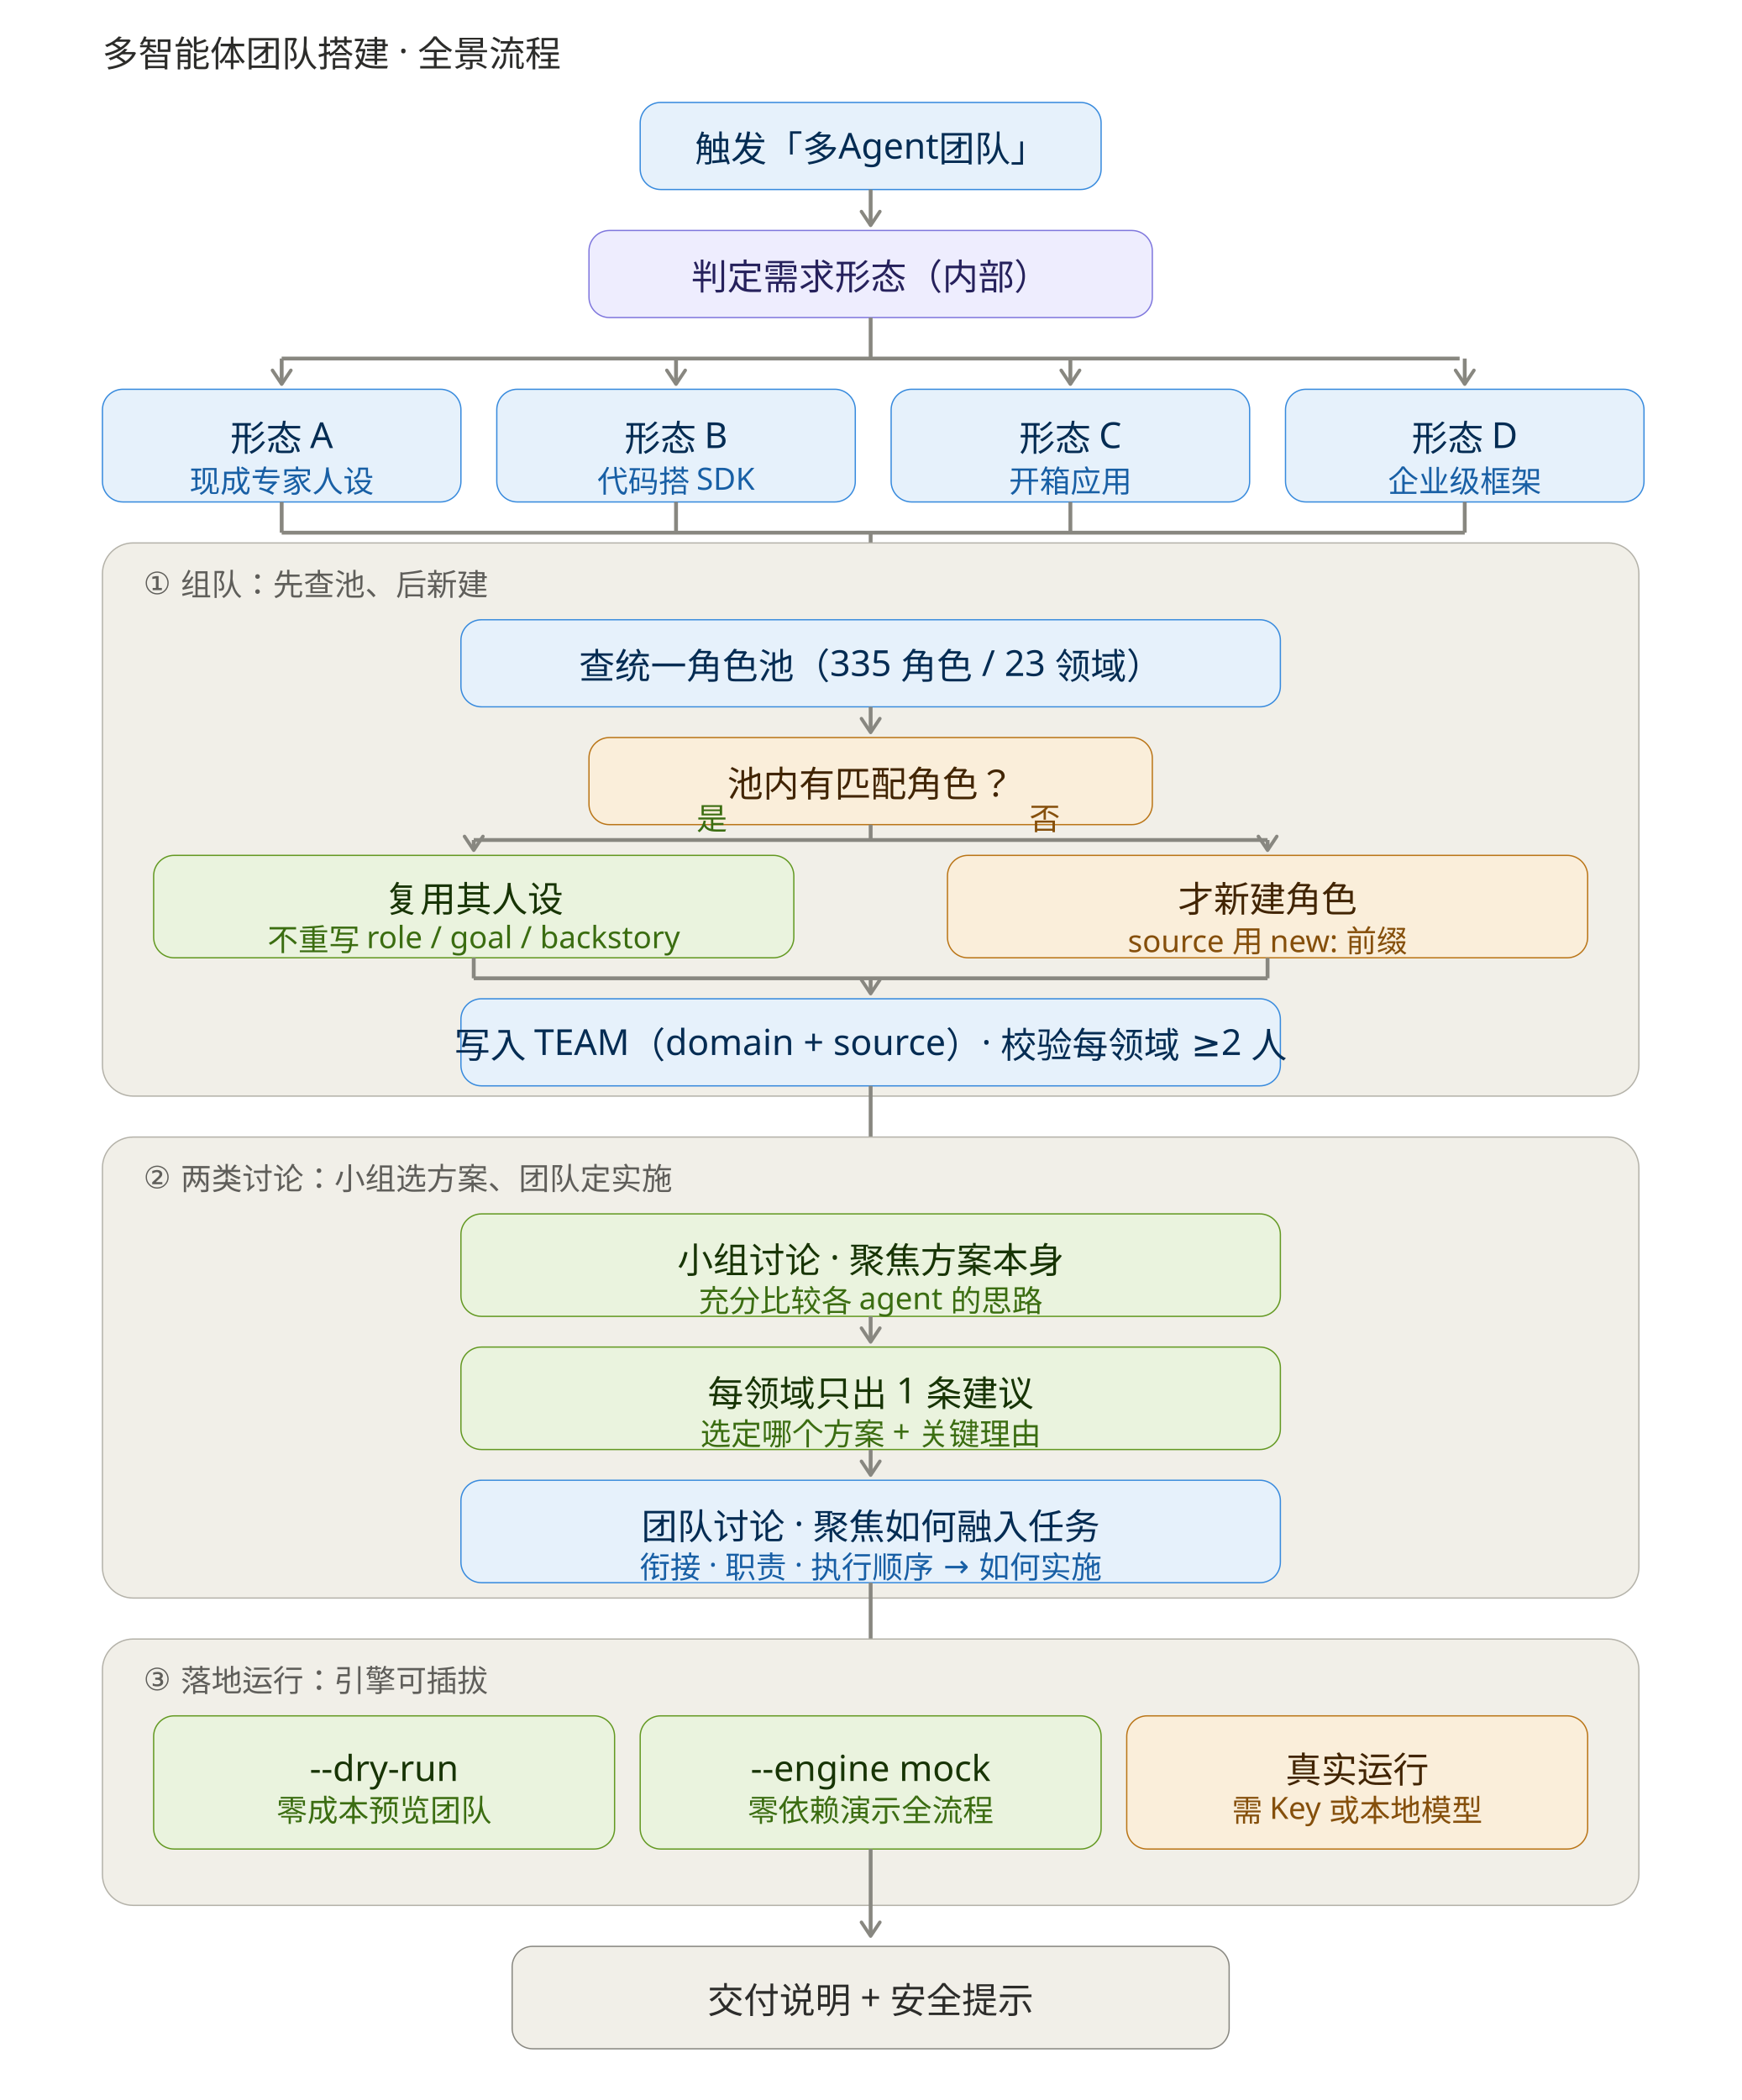
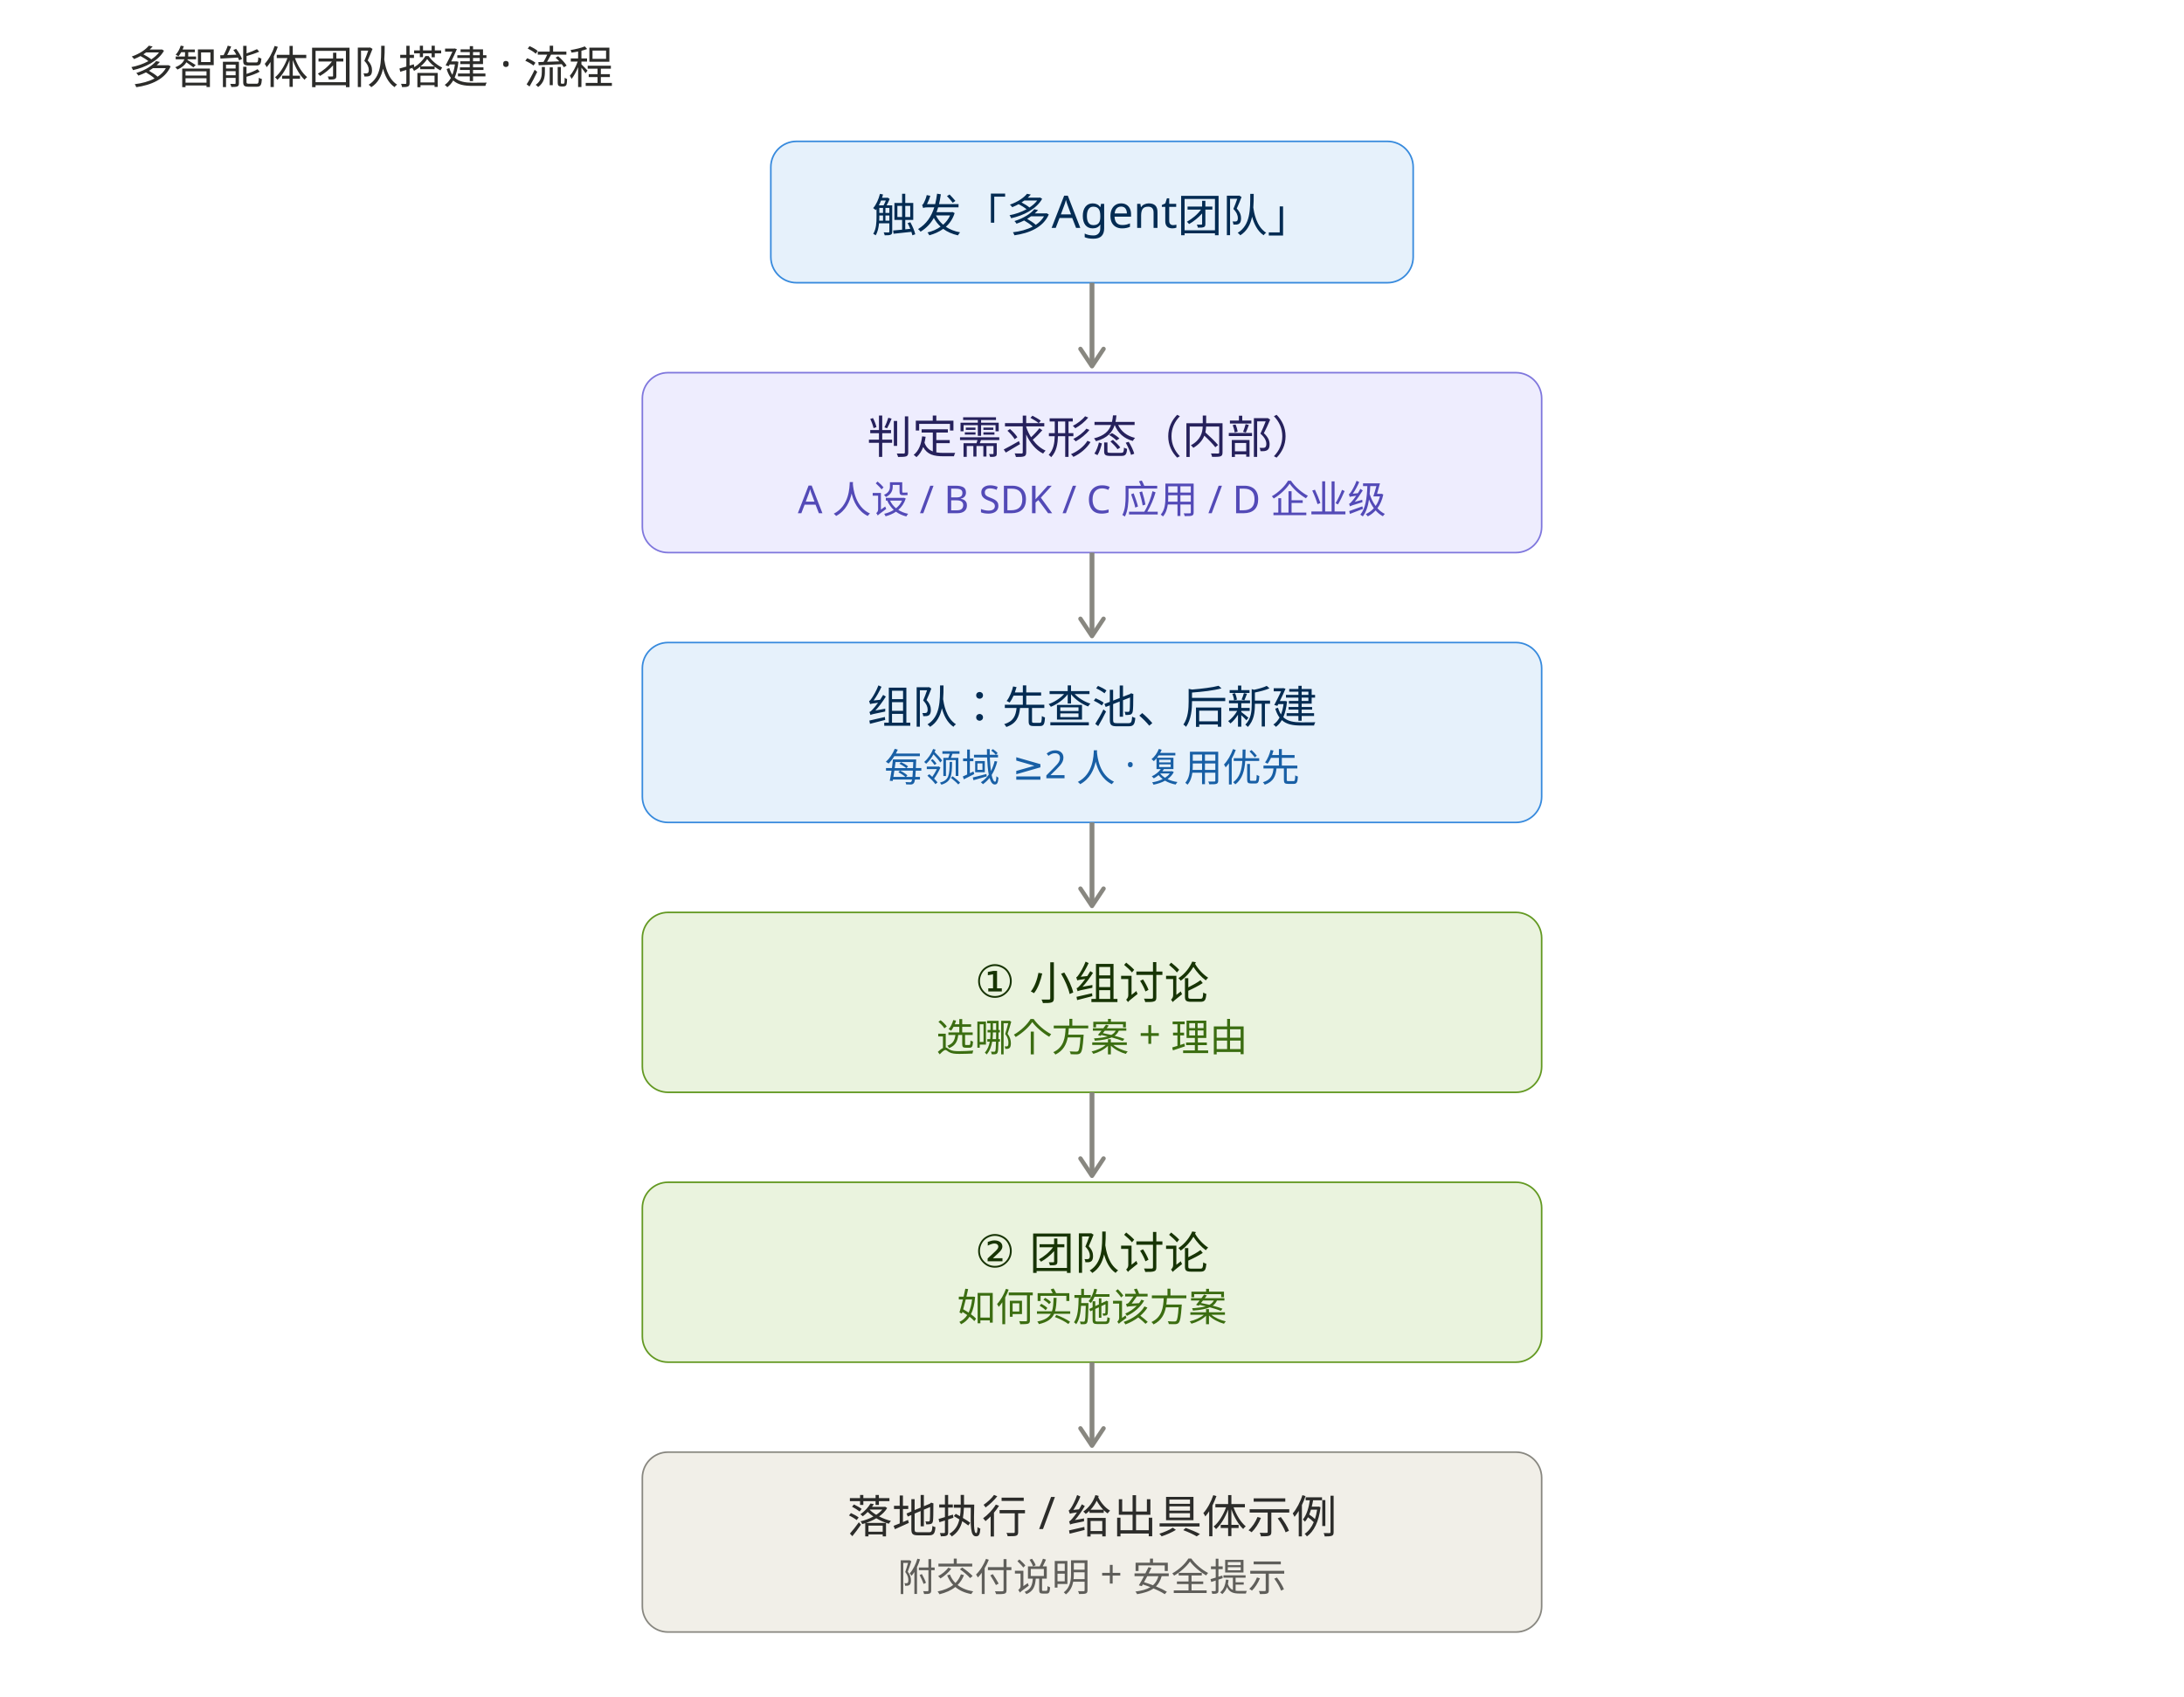
- <svg xmlns="http://www.w3.org/2000/svg" viewBox="0 0 680 820" width="100%" role="img">
+ <svg xmlns="http://www.w3.org/2000/svg" viewBox="0 0 680 528" width="100%" role="img">
  <defs>
    <marker id="arrow" viewBox="0 0 10 10" refX="8" refY="5" markerWidth="6" markerHeight="6" orient="auto-start-reverse">
      <path d="M2 1L8 5L2 9" fill="none" stroke="context-stroke" stroke-width="1.5" stroke-linecap="round" stroke-linejoin="round" />
    </marker>
    <style>
-       .t{font-family:'Segoe UI',system-ui,sans-serif;font-size:14px;font-weight:500}
-       .s{font-family:'Segoe UI',system-ui,sans-serif;font-size:12px;font-weight:400}
      .th{font-family:'Segoe UI',system-ui,sans-serif;font-size:14px;font-weight:500}
      .ts{font-family:'Segoe UI',system-ui,sans-serif;font-size:12px;font-weight:400}
    </style>
  </defs>
-   <text class="th" x="40" y="26" fill="#2C2C2A">多智能体团队搭建 · 全景流程</text>
-   <rect x="250" y="40" width="180" height="34" rx="8" fill="#E6F1FB" stroke="#378ADD" stroke-width="0.5" />
-   <text class="th" x="340" y="57" text-anchor="middle" dominant-baseline="central" fill="#042C53">触发「多Agent团队」</text>
-   <polyline points="340,74 340,88" fill="none" stroke="#888780" stroke-width="1.5" marker-end="url(#arrow)" />
-   <rect x="230" y="90" width="220" height="34" rx="8" fill="#EEEDFE" stroke="#7F77DD" stroke-width="0.5" />
-   <text class="th" x="340" y="107" text-anchor="middle" dominant-baseline="central" fill="#26215C">判定需求形态（内部）</text>
-   <polyline points="340,124 340,140" fill="none" stroke="#888780" stroke-width="1.5" />
-   <polyline points="110,140 570,140" fill="none" stroke="#888780" stroke-width="1.5" />
-   <polyline points="110,140 110,150" fill="none" stroke="#888780" stroke-width="1.5" marker-end="url(#arrow)" />
-   <polyline points="264,140 264,150" fill="none" stroke="#888780" stroke-width="1.5" marker-end="url(#arrow)" />
-   <polyline points="418,140 418,150" fill="none" stroke="#888780" stroke-width="1.5" marker-end="url(#arrow)" />
-   <polyline points="572,140 572,150" fill="none" stroke="#888780" stroke-width="1.5" marker-end="url(#arrow)" />
-   <rect x="40" y="152" width="140" height="44" rx="8" fill="#E6F1FB" stroke="#378ADD" stroke-width="0.5" />
-   <text class="th" x="110" y="170" text-anchor="middle" dominant-baseline="central" fill="#042C53">形态 A</text>
-   <text class="ts" x="110" y="187" text-anchor="middle" dominant-baseline="central" fill="#185FA5">现成专家人设</text>
-   <rect x="194" y="152" width="140" height="44" rx="8" fill="#E6F1FB" stroke="#378ADD" stroke-width="0.5" />
-   <text class="th" x="264" y="170" text-anchor="middle" dominant-baseline="central" fill="#042C53">形态 B</text>
-   <text class="ts" x="264" y="187" text-anchor="middle" dominant-baseline="central" fill="#185FA5">代码搭 SDK</text>
-   <rect x="348" y="152" width="140" height="44" rx="8" fill="#E6F1FB" stroke="#378ADD" stroke-width="0.5" />
-   <text class="th" x="418" y="170" text-anchor="middle" dominant-baseline="central" fill="#042C53">形态 C</text>
-   <text class="ts" x="418" y="187" text-anchor="middle" dominant-baseline="central" fill="#185FA5">开箱应用</text>
-   <rect x="502" y="152" width="140" height="44" rx="8" fill="#E6F1FB" stroke="#378ADD" stroke-width="0.5" />
-   <text class="th" x="572" y="170" text-anchor="middle" dominant-baseline="central" fill="#042C53">形态 D</text>
-   <text class="ts" x="572" y="187" text-anchor="middle" dominant-baseline="central" fill="#185FA5">企业级框架</text>
-   <polyline points="110,196 110,208" fill="none" stroke="#888780" stroke-width="1.5" />
-   <polyline points="264,196 264,208" fill="none" stroke="#888780" stroke-width="1.5" />
-   <polyline points="418,196 418,208" fill="none" stroke="#888780" stroke-width="1.5" />
-   <polyline points="572,196 572,208" fill="none" stroke="#888780" stroke-width="1.5" />
-   <polyline points="110,208 572,208" fill="none" stroke="#888780" stroke-width="1.5" />
-   <polyline points="340,208 340,238" fill="none" stroke="#888780" stroke-width="1.5" marker-end="url(#arrow)" />
-   <rect x="40" y="212" width="600" height="216" rx="12" fill="#F1EFE8" stroke="#B4B2A9" stroke-width="0.5" />
-   <text class="ts" x="56" y="232" fill="#5F5E5A">① 组队：先查池、后新建</text>
-   <rect x="180" y="242" width="320" height="34" rx="8" fill="#E6F1FB" stroke="#378ADD" stroke-width="0.5" />
-   <text class="th" x="340" y="259" text-anchor="middle" dominant-baseline="central" fill="#042C53">查统一角色池（335 角色 / 23 领域）</text>
-   <polyline points="340,276 340,286" fill="none" stroke="#888780" stroke-width="1.5" marker-end="url(#arrow)" />
-   <rect x="230" y="288" width="220" height="34" rx="8" fill="#FAEEDA" stroke="#BA7517" stroke-width="0.5" />
-   <text class="th" x="340" y="305" text-anchor="middle" dominant-baseline="central" fill="#412402">池内有匹配角色？</text>
-   <polyline points="340,322 340,328" fill="none" stroke="#888780" stroke-width="1.5" />
-   <polyline points="185,328 495,328" fill="none" stroke="#888780" stroke-width="1.5" />
-   <polyline points="185,328 185,332" fill="none" stroke="#888780" stroke-width="1.5" marker-end="url(#arrow)" />
-   <polyline points="495,328 495,332" fill="none" stroke="#888780" stroke-width="1.5" marker-end="url(#arrow)" />
-   <text class="ts" x="272" y="324" fill="#3B6D11">是</text>
-   <text class="ts" x="402" y="324" fill="#854F0B">否</text>
-   <rect x="60" y="334" width="250" height="40" rx="8" fill="#EAF3DE" stroke="#639922" stroke-width="0.5" />
-   <text class="th" x="185" y="350" text-anchor="middle" dominant-baseline="central" fill="#173404">复用其人设</text>
-   <text class="ts" x="185" y="366" text-anchor="middle" dominant-baseline="central" fill="#3B6D11">不重写 role / goal / backstory</text>
-   <rect x="370" y="334" width="250" height="40" rx="8" fill="#FAEEDA" stroke="#BA7517" stroke-width="0.5" />
-   <text class="th" x="495" y="350" text-anchor="middle" dominant-baseline="central" fill="#412402">才新建角色</text>
-   <text class="ts" x="495" y="366" text-anchor="middle" dominant-baseline="central" fill="#854F0B">source 用 new: 前缀</text>
-   <polyline points="185,374 185,382" fill="none" stroke="#888780" stroke-width="1.5" />
-   <polyline points="495,374 495,382" fill="none" stroke="#888780" stroke-width="1.5" />
-   <polyline points="185,382 495,382" fill="none" stroke="#888780" stroke-width="1.5" />
-   <polyline points="340,382 340,388" fill="none" stroke="#888780" stroke-width="1.5" marker-end="url(#arrow)" />
-   <rect x="180" y="390" width="320" height="34" rx="8" fill="#E6F1FB" stroke="#378ADD" stroke-width="0.5" />
-   <text class="th" x="340" y="407" text-anchor="middle" dominant-baseline="central" fill="#042C53">写入 TEAM（domain + source）· 校验每领域 ≥2 人</text>
-   <polyline points="340,424 340,468" fill="none" stroke="#888780" stroke-width="1.5" marker-end="url(#arrow)" />
-   <rect x="40" y="444" width="600" height="180" rx="12" fill="#F1EFE8" stroke="#B4B2A9" stroke-width="0.5" />
-   <text class="ts" x="56" y="464" fill="#5F5E5A">② 两类讨论：小组选方案、团队定实施</text>
-   <rect x="180" y="474" width="320" height="40" rx="8" fill="#EAF3DE" stroke="#639922" stroke-width="0.5" />
-   <text class="th" x="340" y="491" text-anchor="middle" dominant-baseline="central" fill="#173404">小组讨论 · 聚焦方案本身</text>
-   <text class="ts" x="340" y="507" text-anchor="middle" dominant-baseline="central" fill="#3B6D11">充分比较各 agent 的思路</text>
-   <polyline points="340,514 340,524" fill="none" stroke="#888780" stroke-width="1.5" marker-end="url(#arrow)" />
-   <rect x="180" y="526" width="320" height="40" rx="8" fill="#EAF3DE" stroke="#639922" stroke-width="0.5" />
-   <text class="th" x="340" y="543" text-anchor="middle" dominant-baseline="central" fill="#173404">每领域只出 1 条建议</text>
-   <text class="ts" x="340" y="559" text-anchor="middle" dominant-baseline="central" fill="#3B6D11">选定哪个方案 + 关键理由</text>
-   <polyline points="340,566 340,576" fill="none" stroke="#888780" stroke-width="1.5" marker-end="url(#arrow)" />
-   <rect x="180" y="578" width="320" height="40" rx="8" fill="#E6F1FB" stroke="#378ADD" stroke-width="0.5" />
-   <text class="th" x="340" y="595" text-anchor="middle" dominant-baseline="central" fill="#042C53">团队讨论 · 聚焦如何融入任务</text>
-   <text class="ts" x="340" y="611" text-anchor="middle" dominant-baseline="central" fill="#185FA5">衔接 · 职责 · 执行顺序 → 如何实施</text>
-   <polyline points="340,618 340,664" fill="none" stroke="#888780" stroke-width="1.5" marker-end="url(#arrow)" />
-   <rect x="40" y="640" width="600" height="104" rx="12" fill="#F1EFE8" stroke="#B4B2A9" stroke-width="0.5" />
-   <text class="ts" x="56" y="660" fill="#5F5E5A">③ 落地运行：引擎可插拔</text>
-   <rect x="60" y="670" width="180" height="52" rx="8" fill="#EAF3DE" stroke="#639922" stroke-width="0.5" />
-   <text class="th" x="150" y="690" text-anchor="middle" dominant-baseline="central" fill="#173404">--dry-run</text>
-   <text class="ts" x="150" y="706" text-anchor="middle" dominant-baseline="central" fill="#3B6D11">零成本预览团队</text>
-   <rect x="250" y="670" width="180" height="52" rx="8" fill="#EAF3DE" stroke="#639922" stroke-width="0.5" />
-   <text class="th" x="340" y="690" text-anchor="middle" dominant-baseline="central" fill="#173404">--engine mock</text>
-   <text class="ts" x="340" y="706" text-anchor="middle" dominant-baseline="central" fill="#3B6D11">零依赖演示全流程</text>
-   <rect x="440" y="670" width="180" height="52" rx="8" fill="#FAEEDA" stroke="#BA7517" stroke-width="0.5" />
-   <text class="th" x="530" y="690" text-anchor="middle" dominant-baseline="central" fill="#412402">真实运行</text>
-   <text class="ts" x="530" y="706" text-anchor="middle" dominant-baseline="central" fill="#854F0B">需 Key 或本地模型</text>
-   <polyline points="340,722 340,756" fill="none" stroke="#888780" stroke-width="1.5" marker-end="url(#arrow)" />
-   <rect x="200" y="760" width="280" height="40" rx="8" fill="#F1EFE8" stroke="#888780" stroke-width="0.5" />
-   <text class="th" x="340" y="780" text-anchor="middle" dominant-baseline="central" fill="#2C2C2A">交付说明 + 安全提示</text>
+   <text class="th" x="40" y="26" fill="#2C2C2A">多智能体团队搭建 · 流程</text>
+   <rect x="240" y="44" width="200" height="44" rx="8" fill="#E6F1FB" stroke="#378ADD" stroke-width="0.5" />
+   <text class="th" x="340" y="66" text-anchor="middle" dominant-baseline="central" fill="#042C53">触发「多Agent团队」</text>
+   <polyline points="340,88 340,114" fill="none" stroke="#888780" stroke-width="1.5" marker-end="url(#arrow)" />
+   <rect x="200" y="116" width="280" height="56" rx="8" fill="#EEEDFE" stroke="#7F77DD" stroke-width="0.5" />
+   <text class="th" x="340" y="135" text-anchor="middle" dominant-baseline="central" fill="#26215C">判定需求形态（内部）</text>
+   <text class="ts" x="340" y="154" text-anchor="middle" dominant-baseline="central" fill="#534AB7">A 人设 / B SDK / C 应用 / D 企业级</text>
+   <polyline points="340,172 340,198" fill="none" stroke="#888780" stroke-width="1.5" marker-end="url(#arrow)" />
+   <rect x="200" y="200" width="280" height="56" rx="8" fill="#E6F1FB" stroke="#378ADD" stroke-width="0.5" />
+   <text class="th" x="340" y="219" text-anchor="middle" dominant-baseline="central" fill="#042C53">组队：先查池、后新建</text>
+   <text class="ts" x="340" y="238" text-anchor="middle" dominant-baseline="central" fill="#185FA5">每领域 ≥2 人 · 复用优先</text>
+   <polyline points="340,256 340,282" fill="none" stroke="#888780" stroke-width="1.5" marker-end="url(#arrow)" />
+   <rect x="200" y="284" width="280" height="56" rx="8" fill="#EAF3DE" stroke="#639922" stroke-width="0.5" />
+   <text class="th" x="340" y="303" text-anchor="middle" dominant-baseline="central" fill="#173404">① 小组讨论</text>
+   <text class="ts" x="340" y="322" text-anchor="middle" dominant-baseline="central" fill="#3B6D11">选哪个方案 + 理由</text>
+   <polyline points="340,340 340,366" fill="none" stroke="#888780" stroke-width="1.5" marker-end="url(#arrow)" />
+   <rect x="200" y="368" width="280" height="56" rx="8" fill="#EAF3DE" stroke="#639922" stroke-width="0.5" />
+   <text class="th" x="340" y="387" text-anchor="middle" dominant-baseline="central" fill="#173404">② 团队讨论</text>
+   <text class="ts" x="340" y="406" text-anchor="middle" dominant-baseline="central" fill="#3B6D11">如何实施该方案</text>
+   <polyline points="340,424 340,450" fill="none" stroke="#888780" stroke-width="1.5" marker-end="url(#arrow)" />
+   <rect x="200" y="452" width="280" height="56" rx="8" fill="#F1EFE8" stroke="#888780" stroke-width="0.5" />
+   <text class="th" x="340" y="471" text-anchor="middle" dominant-baseline="central" fill="#2C2C2A">落地执行 / 给出具体示例</text>
+   <text class="ts" x="340" y="490" text-anchor="middle" dominant-baseline="central" fill="#5F5E5A">附交付说明 + 安全提示</text>
</svg>
